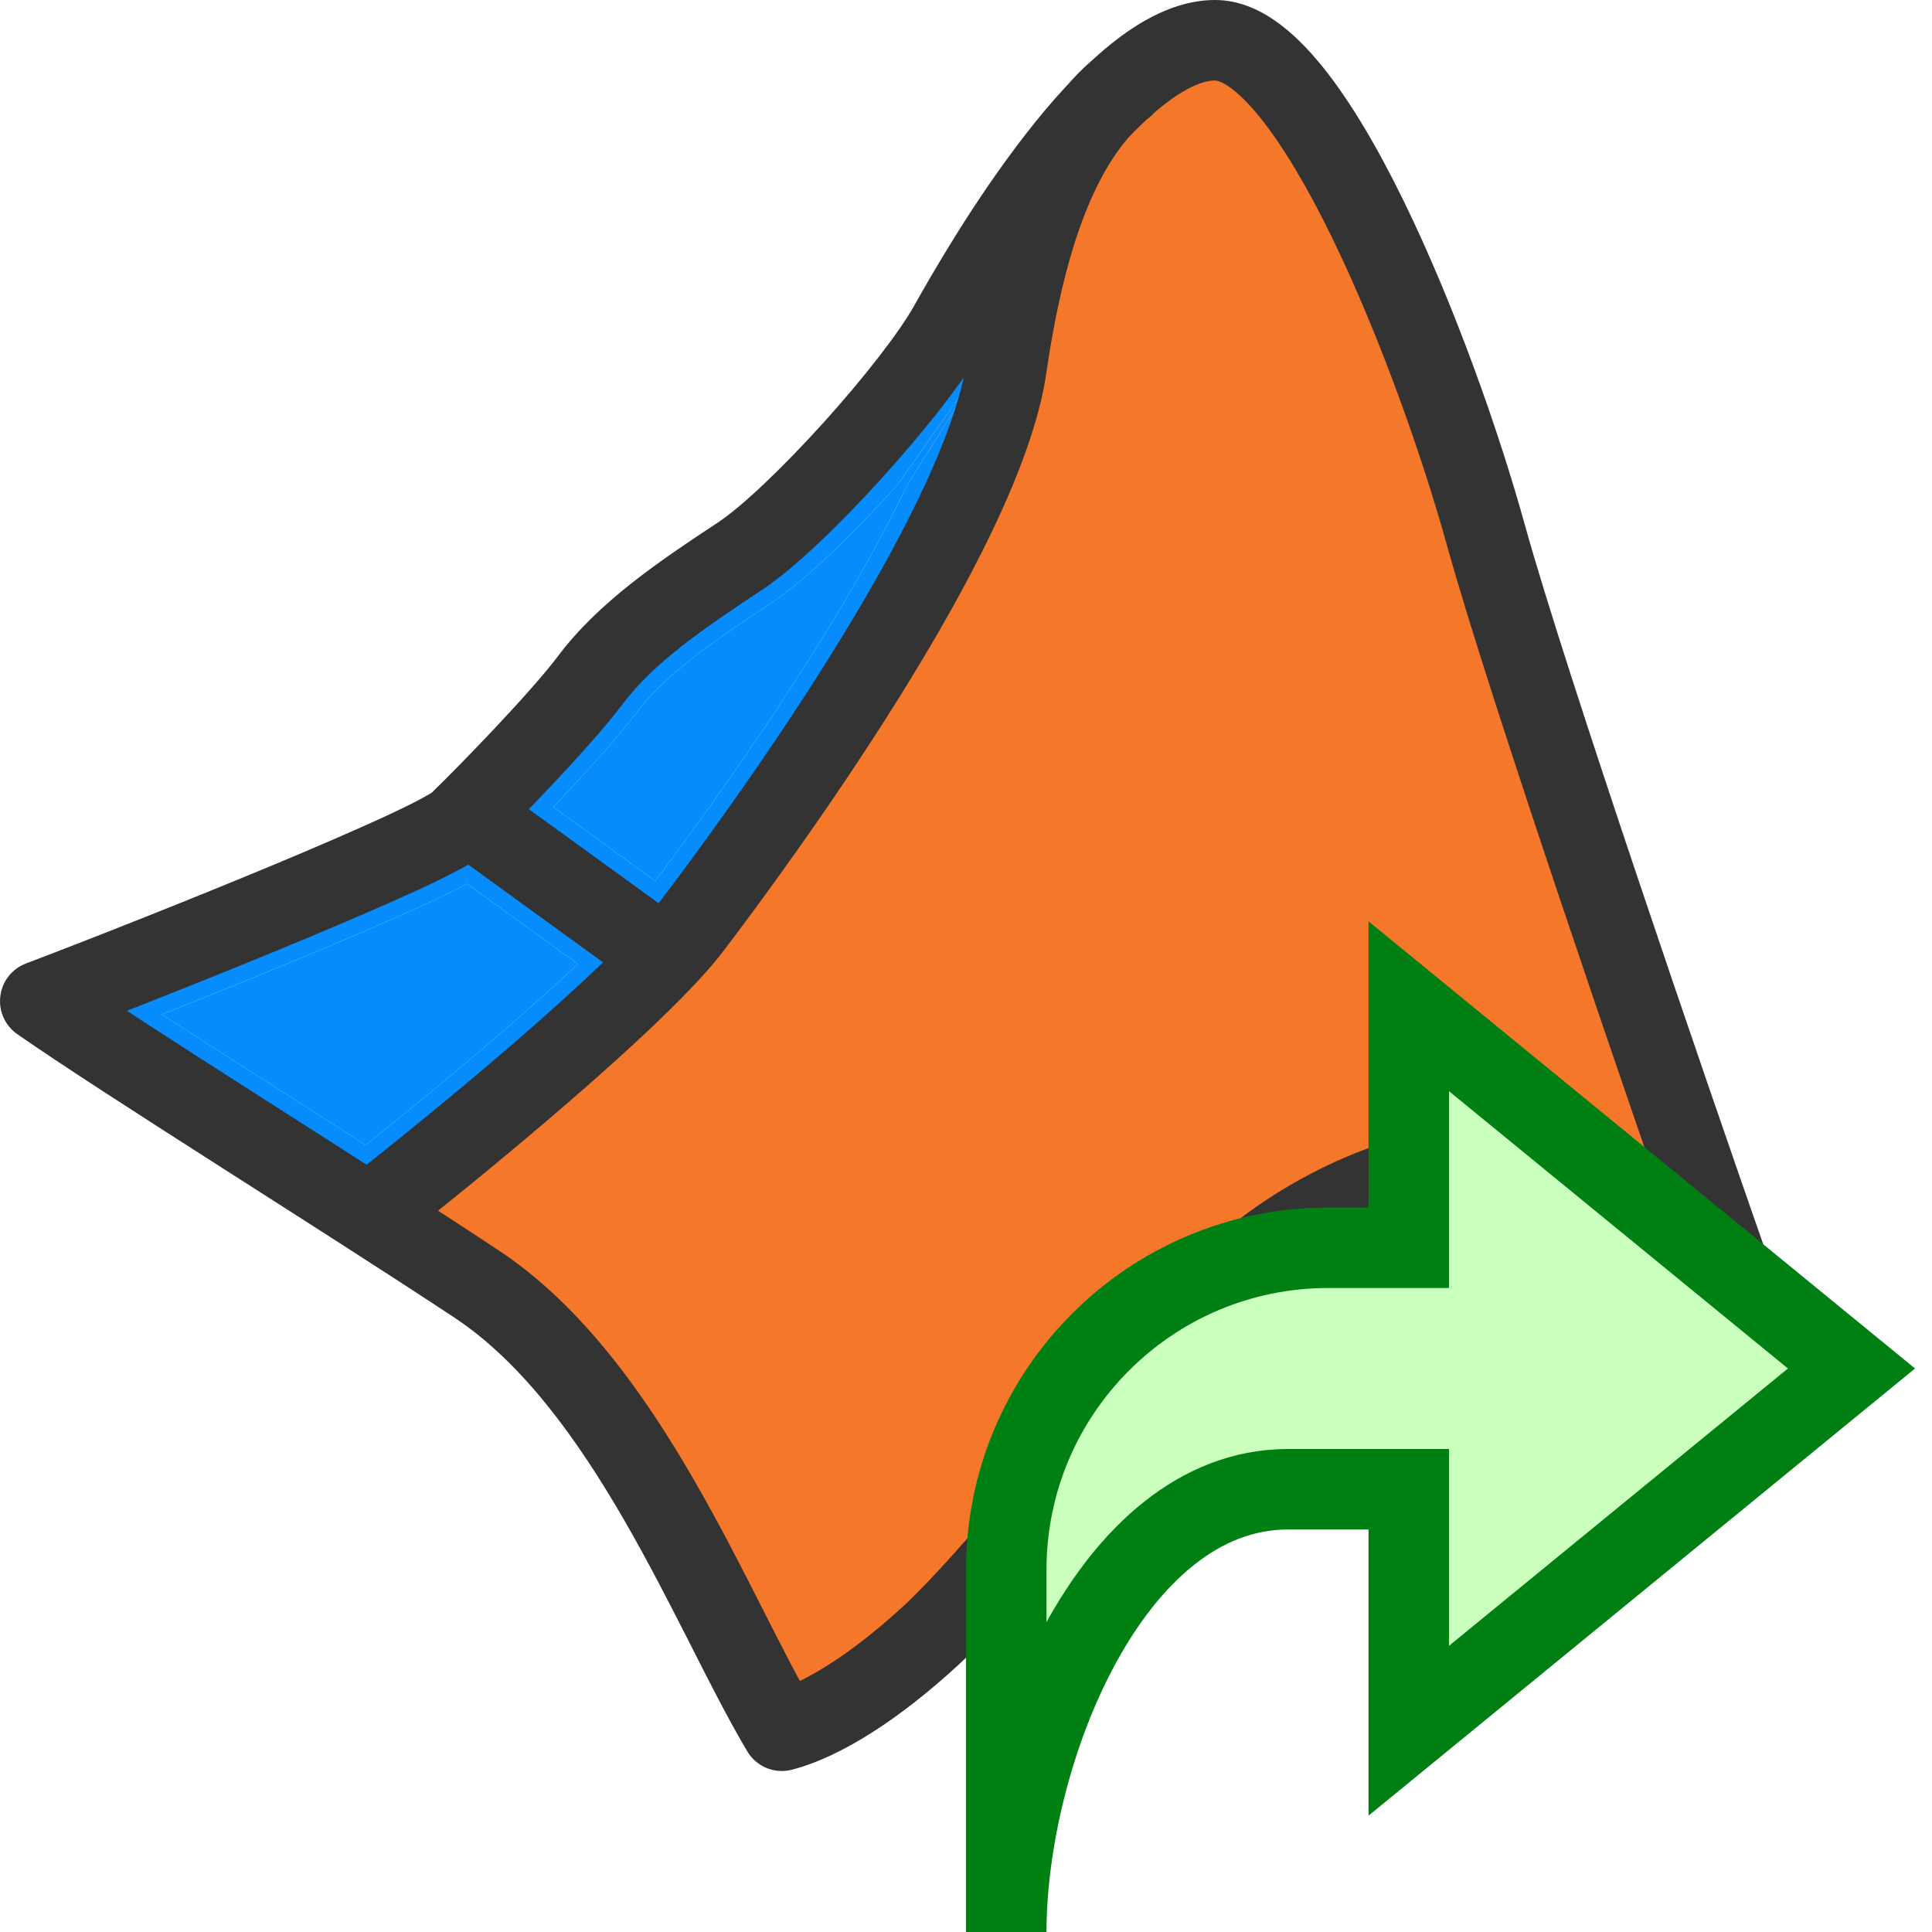
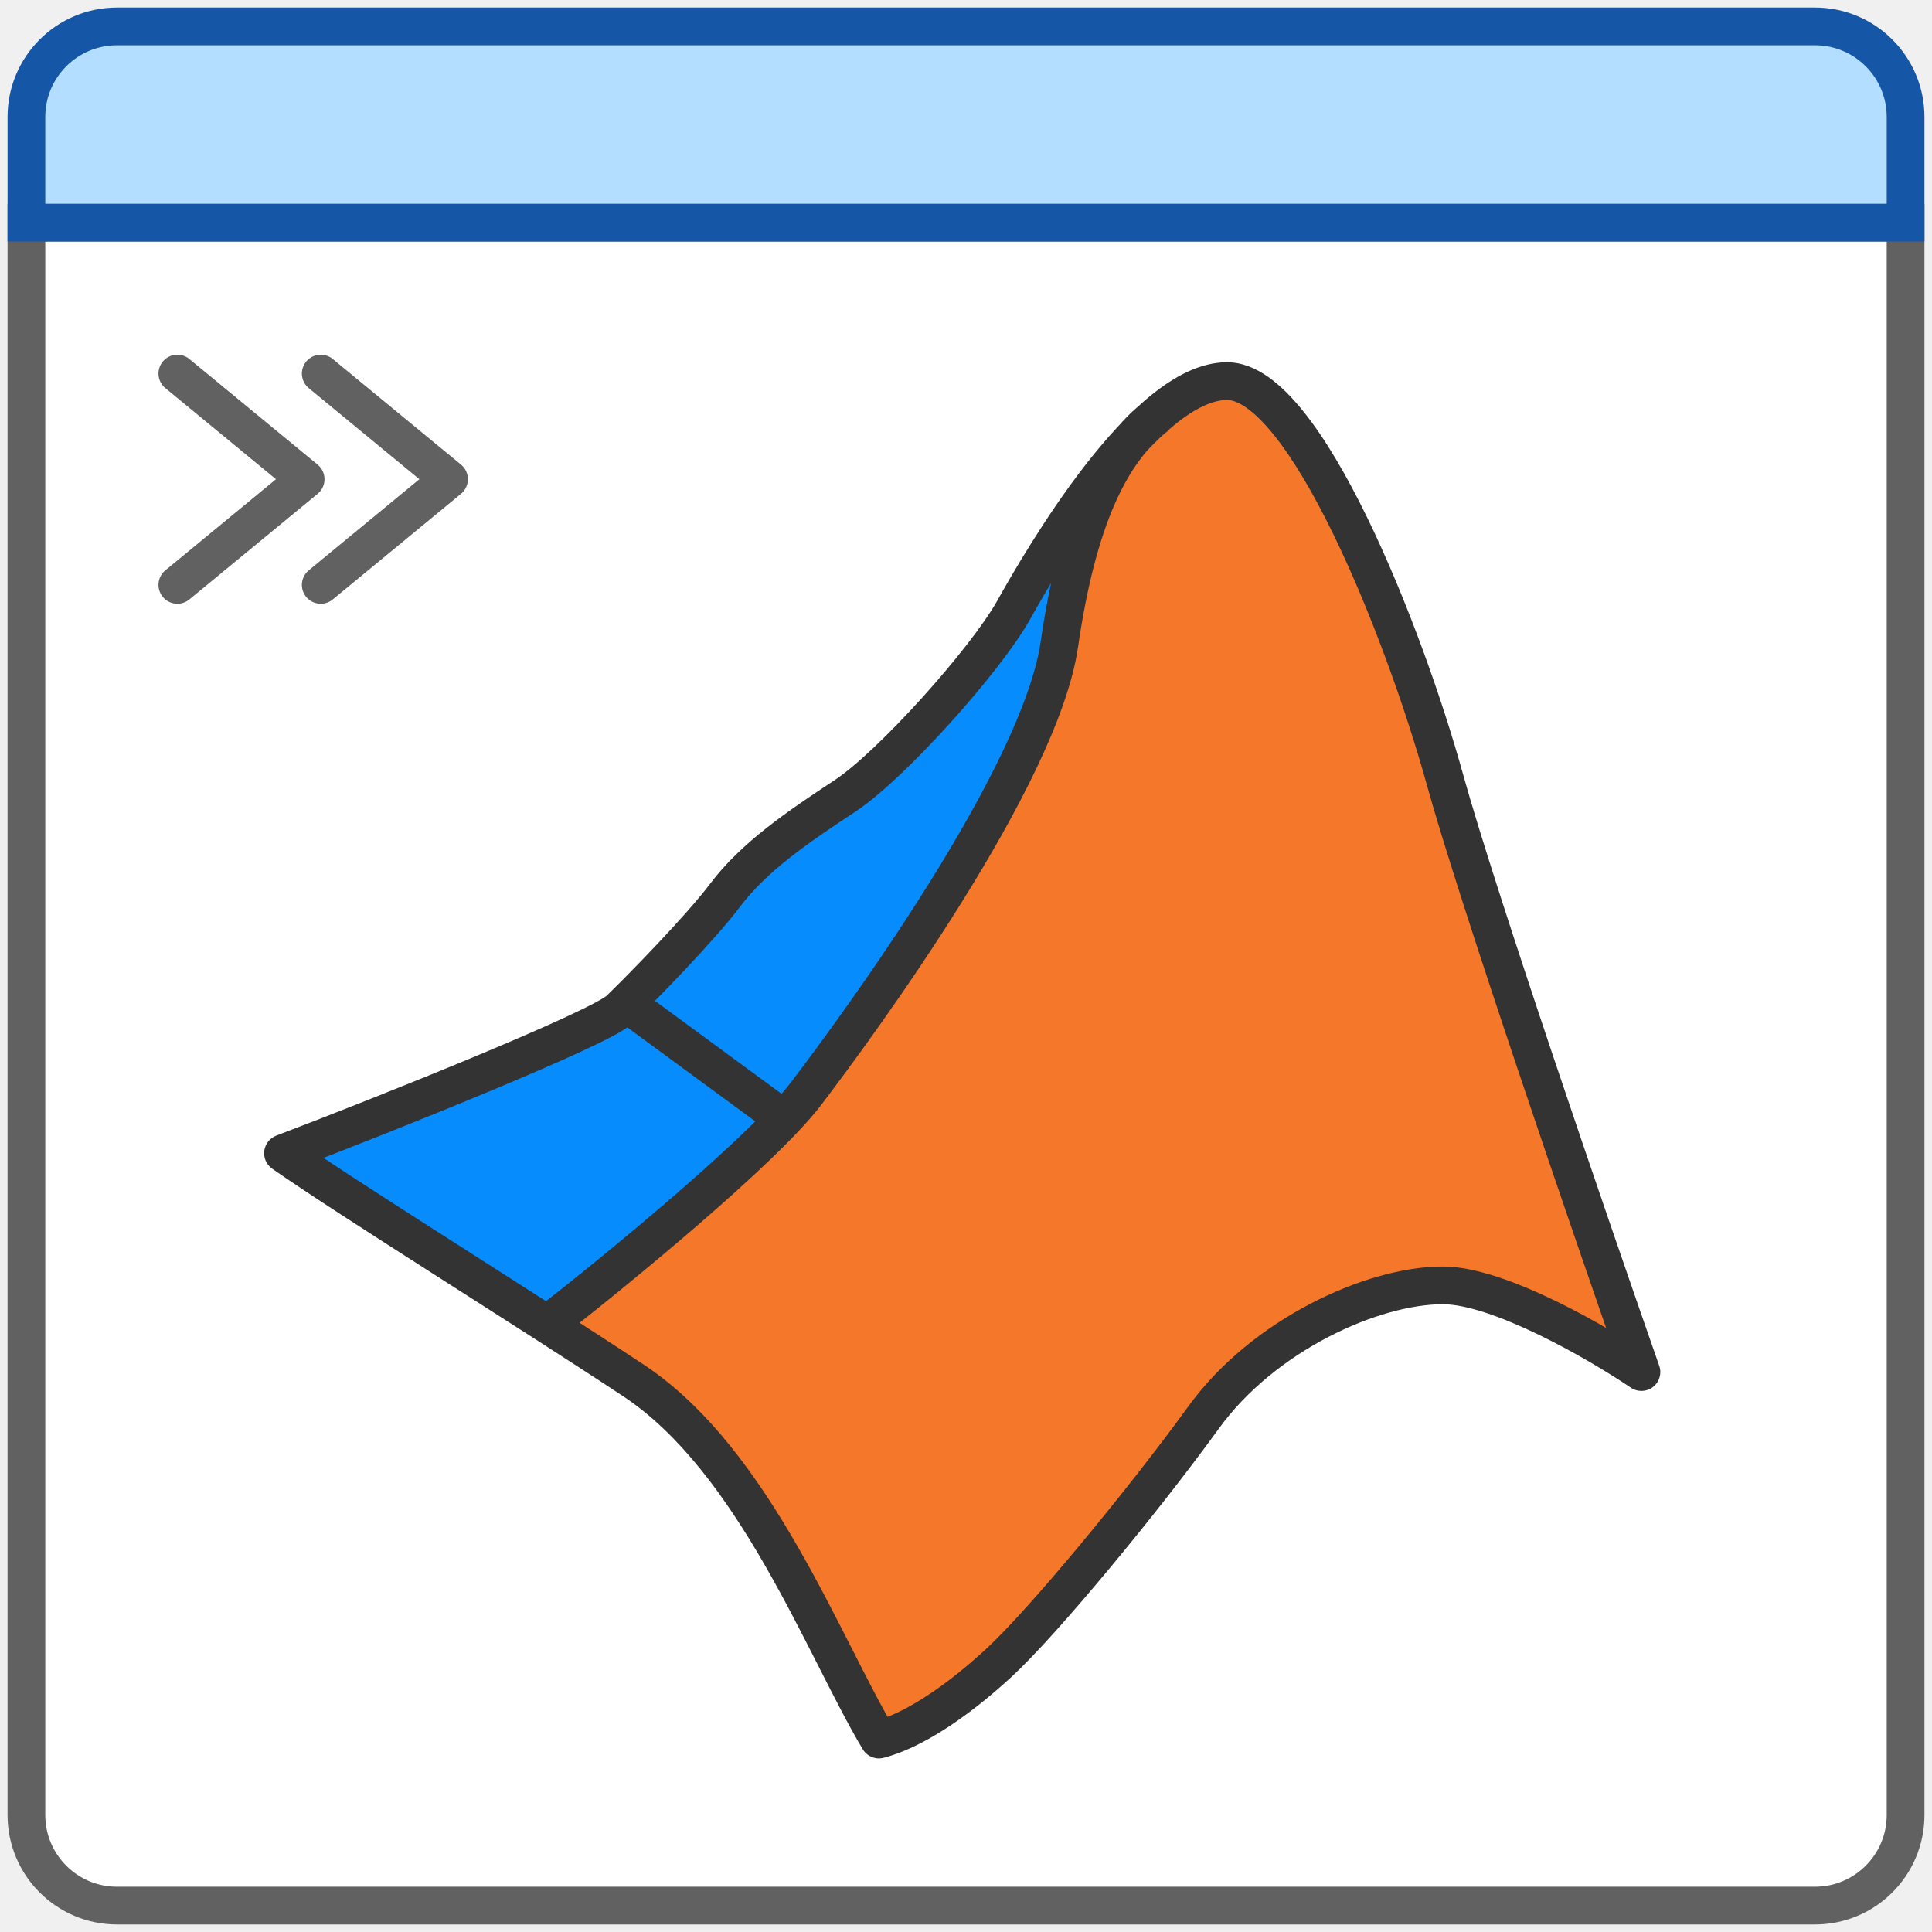
- <svg xmlns="http://www.w3.org/2000/svg" width="24" height="24" viewBox="0 0 24 24" fill="none">
-   <g clip-path="url(#clip0_16_299)">
-     <rect width="24" height="24" fill="white" />
-     <path fill-rule="evenodd" clip-rule="evenodd" d="M14.175 1.835C13.781 2.288 13.42 3.121 13.196 4.668C13.106 5.287 12.84 5.986 12.513 6.67C12.182 7.364 11.765 8.091 11.338 8.775C10.484 10.144 9.566 11.384 9.147 11.935C8.766 12.436 7.986 13.157 7.225 13.818C6.733 14.244 6.224 14.666 5.783 15.023C5.962 15.14 6.136 15.254 6.302 15.363C7.384 16.079 8.185 17.227 8.805 18.302C9.119 18.847 9.398 19.395 9.646 19.885L9.658 19.908C9.788 20.163 9.907 20.399 10.02 20.612C10.318 20.442 10.683 20.177 11.088 19.804C11.728 19.215 13.246 17.379 14.165 16.111C14.703 15.368 15.447 14.791 16.195 14.401C16.937 14.014 17.742 13.779 18.43 13.779C19 13.779 19.674 14.034 20.231 14.295C19.362 11.772 18.191 8.3 17.788 6.847C17.483 5.745 16.957 4.247 16.366 3.037C16.07 2.429 15.772 1.925 15.497 1.584C15.359 1.413 15.245 1.306 15.159 1.246C15.118 1.217 15.092 1.205 15.081 1.201C14.998 1.207 14.821 1.265 14.544 1.49C14.509 1.518 14.473 1.549 14.437 1.581L14.441 1.586C14.417 1.604 14.393 1.623 14.369 1.643C14.305 1.702 14.24 1.766 14.175 1.835Z" fill="#F57729" stroke="#F57729" stroke-width="0.5" />
-     <mask id="path-2-outside-1_16_299" maskUnits="userSpaceOnUse" x="0.01" y="3.583" width="13" height="12" fill="black">
-       <rect fill="white" x="0.01" y="3.583" width="13" height="12" />
-       <path fill-rule="evenodd" clip-rule="evenodd" d="M4.542 14.223C5.037 13.829 5.688 13.296 6.306 12.76C6.622 12.486 6.919 12.22 7.179 11.976L5.802 10.978C5.799 10.979 5.796 10.981 5.793 10.983C5.657 11.055 5.488 11.138 5.299 11.225C4.919 11.402 4.429 11.613 3.9 11.834C3.293 12.088 2.628 12.356 2.01 12.601C2.511 12.926 3.092 13.297 3.69 13.678C3.972 13.858 4.258 14.041 4.542 14.223ZM6.873 10.024L8.14 10.944C8.583 10.356 9.394 9.243 10.149 8.034C10.56 7.375 10.947 6.697 11.249 6.067C11.303 5.953 12.12 4.691 12.167 4.583C12.074 4.691 11.213 5.951 11.119 6.056C10.607 6.622 10.012 7.207 9.569 7.499C8.824 7.99 8.254 8.388 7.894 8.868C7.657 9.182 7.247 9.632 6.873 10.024Z" />
-     </mask>
-     <path fill-rule="evenodd" clip-rule="evenodd" d="M4.542 14.223C5.037 13.829 5.688 13.296 6.306 12.76C6.622 12.486 6.919 12.22 7.179 11.976L5.802 10.978C5.799 10.979 5.796 10.981 5.793 10.983C5.657 11.055 5.488 11.138 5.299 11.225C4.919 11.402 4.429 11.613 3.9 11.834C3.293 12.088 2.628 12.356 2.01 12.601C2.511 12.926 3.092 13.297 3.69 13.678C3.972 13.858 4.258 14.041 4.542 14.223ZM6.873 10.024L8.14 10.944C8.583 10.356 9.394 9.243 10.149 8.034C10.56 7.375 10.947 6.697 11.249 6.067C11.303 5.953 12.12 4.691 12.167 4.583C12.074 4.691 11.213 5.951 11.119 6.056C10.607 6.622 10.012 7.207 9.569 7.499C8.824 7.99 8.254 8.388 7.894 8.868C7.657 9.182 7.247 9.632 6.873 10.024Z" fill="#068CFC" />
-     <path fill-rule="evenodd" clip-rule="evenodd" d="M4.542 14.223C5.037 13.829 5.688 13.296 6.306 12.76C6.622 12.486 6.919 12.22 7.179 11.976L5.802 10.978C5.799 10.979 5.796 10.981 5.793 10.983C5.657 11.055 5.488 11.138 5.299 11.225C4.919 11.402 4.429 11.613 3.9 11.834C3.293 12.088 2.628 12.356 2.01 12.601C2.511 12.926 3.092 13.297 3.69 13.678C3.972 13.858 4.258 14.041 4.542 14.223ZM6.873 10.024L8.14 10.944C8.583 10.356 9.394 9.243 10.149 8.034C10.56 7.375 10.947 6.697 11.249 6.067C11.303 5.953 12.12 4.691 12.167 4.583C12.074 4.691 11.213 5.951 11.119 6.056C10.607 6.622 10.012 7.207 9.569 7.499C8.824 7.99 8.254 8.388 7.894 8.868C7.657 9.182 7.247 9.632 6.873 10.024Z" stroke="#068CFC" mask="url(#path-2-outside-1_16_299)" />
-     <path d="M0.5 12.436L0.322 11.969C0.149 12.035 0.026 12.191 0.004 12.375C-0.019 12.559 0.062 12.74 0.214 12.846L0.5 12.436ZM5.7 10.216L6.048 10.576L6.048 10.576L5.7 10.216ZM7.335 8.447L7.734 8.747L7.734 8.747L7.335 8.447ZM9.184 6.915L8.909 6.497L8.909 6.497L9.184 6.915ZM11.793 4.043L12.229 4.287L12.229 4.287L11.793 4.043ZM18.462 6.66L18.944 6.526L18.944 6.526L18.462 6.66ZM21.5 15.819L21.22 16.233C21.398 16.354 21.634 16.347 21.805 16.215C21.976 16.084 22.043 15.858 21.972 15.654L21.5 15.819ZM14.731 16.521L15.136 16.814L15.136 16.814L14.731 16.521ZM11.561 20.319L11.223 19.951L11.223 19.951L11.561 20.319ZM9.712 21.5L9.283 21.756C9.397 21.947 9.622 22.04 9.837 21.984L9.712 21.5ZM5.915 15.947L5.639 16.364L5.639 16.364L5.915 15.947ZM4.352 14.627C4.134 14.797 4.096 15.112 4.266 15.329C4.436 15.547 4.75 15.585 4.968 15.415L4.352 14.627ZM8.589 11.511L8.191 11.208L8.191 11.208L8.589 11.511ZM12.502 4.567L12.997 4.639L12.997 4.639L12.502 4.567ZM0.678 12.903C1.535 12.577 2.768 12.091 3.824 11.649C4.351 11.429 4.839 11.218 5.216 11.044C5.403 10.957 5.568 10.876 5.699 10.806C5.808 10.748 5.953 10.667 6.048 10.576L5.353 9.857C5.375 9.835 5.356 9.856 5.228 9.924C5.121 9.982 4.975 10.053 4.795 10.137C4.435 10.303 3.961 10.508 3.438 10.727C2.393 11.163 1.171 11.646 0.322 11.969L0.678 12.903ZM6.048 10.576C6.412 10.224 7.335 9.279 7.734 8.747L6.935 8.146C6.587 8.609 5.715 9.506 5.353 9.857L6.048 10.576ZM7.734 8.747C8.119 8.236 8.72 7.82 9.459 7.332L8.909 6.497C8.195 6.968 7.442 7.473 6.935 8.146L7.734 8.747ZM9.459 7.332C9.88 7.055 10.46 6.487 10.971 5.921C11.484 5.353 11.986 4.721 12.229 4.287L11.356 3.798C11.17 4.13 10.731 4.695 10.229 5.251C9.723 5.811 9.215 6.296 8.909 6.497L9.459 7.332ZM12.229 4.287C12.441 3.908 12.934 3.049 13.523 2.291C13.818 1.91 14.124 1.572 14.418 1.334C14.723 1.086 14.949 1 15.094 1V0C14.604 0 14.153 0.261 13.787 0.558C13.41 0.864 13.05 1.268 12.733 1.678C12.096 2.498 11.573 3.411 11.356 3.798L12.229 4.287ZM15.094 1C15.108 1 15.165 1.006 15.273 1.081C15.379 1.156 15.507 1.279 15.652 1.458C15.941 1.816 16.246 2.335 16.546 2.949C17.142 4.173 17.673 5.683 17.98 6.793L18.944 6.526C18.624 5.37 18.073 3.801 17.444 2.511C17.131 1.868 16.787 1.272 16.43 0.83C16.251 0.608 16.056 0.409 15.846 0.262C15.636 0.115 15.382 0 15.094 0V1ZM17.98 6.793C18.488 8.626 20.227 13.693 21.028 15.984L21.972 15.654C21.166 13.35 19.441 8.319 18.944 6.526L17.98 6.793ZM21.78 15.405C21.434 15.171 20.863 14.823 20.262 14.531C19.685 14.252 18.99 13.979 18.429 13.979V14.979C18.74 14.979 19.251 15.153 19.826 15.431C20.377 15.698 20.906 16.021 21.22 16.233L21.78 15.405ZM18.429 13.979C17.782 13.979 17.009 14.201 16.287 14.578C15.56 14.957 14.843 15.515 14.326 16.228L15.136 16.814C15.544 16.251 16.131 15.787 16.75 15.464C17.373 15.139 17.987 14.979 18.429 14.979V13.979ZM14.326 16.228C13.406 17.499 11.878 19.348 11.223 19.951L11.9 20.687C12.632 20.014 14.207 18.097 15.136 16.814L14.326 16.228ZM11.223 19.951C10.551 20.57 9.964 20.919 9.587 21.016L9.837 21.984C10.451 21.826 11.185 21.345 11.9 20.687L11.223 19.951ZM10.141 21.244C9.938 20.903 9.719 20.471 9.467 19.975C9.219 19.485 8.942 18.942 8.631 18.402C8.015 17.333 7.233 16.219 6.191 15.53L5.639 16.364C6.48 16.919 7.167 17.864 7.764 18.901C8.06 19.415 8.326 19.936 8.576 20.428C8.822 20.913 9.058 21.379 9.283 21.756L10.141 21.244ZM6.191 15.53C4.46 14.385 1.852 12.77 0.786 12.026L0.214 12.846C1.283 13.592 3.968 15.259 5.639 16.364L6.191 15.53ZM4.968 15.415C5.49 15.007 6.314 14.341 7.092 13.666C7.857 13.003 8.621 12.295 8.987 11.813L8.191 11.208C7.897 11.594 7.214 12.237 6.437 12.911C5.675 13.572 4.864 14.227 4.352 14.627L4.968 15.415ZM8.987 11.813C9.404 11.265 10.318 10.03 11.167 8.669C11.592 7.988 12.005 7.269 12.332 6.583C12.655 5.905 12.911 5.228 12.997 4.639L12.007 4.495C11.943 4.936 11.738 5.505 11.429 6.153C11.124 6.793 10.732 7.477 10.319 8.139C9.493 9.464 8.6 10.671 8.191 11.208L8.987 11.813ZM12.997 4.639C13.273 2.738 13.76 1.844 14.32 1.425L13.722 0.624C12.829 1.291 12.292 2.531 12.007 4.495L12.997 4.639ZM5.456 10.479L7.701 12.107L8.288 11.297L6.043 9.67L5.456 10.479Z" fill="#333333" />
-     <path d="M17.5 18.5V21.5L23 17L17.5 12.5L17.5 15.5H16.5C14.291 15.5 12.5 17.291 12.5 19.5L12.5 24C12.5 21.791 13.791 18.5 16 18.5H17.5Z" fill="#CBFFBE" stroke="#008013" stroke-linecap="square" />
-   </g>
-   <defs>
-     <clipPath id="clip0_16_299">
-       <rect width="24" height="24" fill="white" />
-     </clipPath>
-   </defs>
+ <svg xmlns="http://www.w3.org/2000/svg" width="256" height="256" viewBox="0 0 256 256" fill="none">
+   <path d="M3.5 29.5H252.5V240.5C252.5 247.127 247.127 252.5 240.5 252.5H15.5C8.873 252.5 3.5 247.127 3.5 240.5V29.5Z" fill="white" stroke="#616162" stroke-width="5" />
+   <path fill-rule="evenodd" clip-rule="evenodd" d="M163.705 50.954C146.713 53.767 142.729 72.986 137.573 95.134C136.802 100.439 114.943 134.268 112.143 140.134C104.824 151.868 78.702 170.454 75.112 175.173C84.387 181.307 96.755 192.558 102.065 201.775C104.755 206.444 115.052 225.237 117.182 229.431C129.135 223.103 151.145 200.693 159.018 189.822C163.632 183.451 176.713 172.712 185.619 170.251C185.619 170.251 196.869 169.431 215.619 179.509C208.172 157.886 192.819 110.174 189.369 97.712C189.369 97.712 175.307 50.603 163.705 50.954Z" fill="#F57729" />
+   <path d="M72.7 175.3C72.7 175.3 98.599 153.497 103.9 148.9L83.1 133.7L37.9 152.5L72.7 175.3ZM83.5 132.9L104.3 148.5C108.091 143.465 127.433 114.469 133.9 104.1C137.421 98.455 140.7 86.5 140.7 86.5C141.5 79.3 143.5 66.9 143.5 66.9C141.553 68.569 135.354 78.509 131.487 84.711C129.793 87.428 128.546 89.427 128.3 89.7C120.481 98.915 110.713 105.986 104.847 110.232C102.31 112.068 100.504 113.376 99.9 114.1C97.874 116.793 86.712 129.536 83.5 132.9Z" fill="#068CFC" />
+   <path d="M72.7 175.3C72.7 175.3 98.599 153.497 103.9 148.9L83.1 133.7L37.9 152.5L72.7 175.3ZM83.5 132.9L104.3 148.5C108.091 143.465 127.433 114.469 133.9 104.1C137.421 98.455 140.7 86.5 140.7 86.5C141.5 79.3 143.5 66.9 143.5 66.9C141.553 68.569 135.354 78.509 131.487 84.711C129.793 87.428 128.546 89.427 128.3 89.7C120.481 98.915 110.713 105.986 104.847 110.232C102.31 112.068 100.504 113.376 99.9 114.1C97.874 116.793 86.712 129.536 83.5 132.9Z" stroke="#068CFC" />
+   <path d="M37.5 152.81L36.611 150.474C35.745 150.803 35.132 151.584 35.019 152.504C34.905 153.424 35.31 154.331 36.07 154.861L37.5 152.81ZM82.075 133.781L83.812 135.578L83.812 135.578L82.075 133.781ZM96.085 118.615L98.083 120.118L98.083 120.118L96.085 118.615ZM111.934 105.485L110.558 103.397L110.558 103.397L111.934 105.485ZM134.292 80.865L136.473 82.087L136.473 82.087L134.292 80.865ZM191.462 103.296L193.872 102.629L193.872 102.629L191.462 103.296ZM217.5 181.807L216.099 183.877C216.992 184.482 218.171 184.445 219.025 183.788C219.879 183.13 220.216 181.999 219.86 180.982L217.5 181.807ZM159.481 187.825L161.506 189.292L161.506 189.292L159.481 187.825ZM132.311 220.378L130.618 218.539L130.618 218.539L132.311 220.378ZM116.462 230.5L114.316 231.783C114.885 232.734 116.013 233.198 117.086 232.921L116.462 230.5ZM83.915 182.901L82.536 184.986L82.536 184.986L83.915 182.901ZM71.617 172.999C70.529 173.849 70.337 175.421 71.187 176.509C72.037 177.596 73.608 177.789 74.696 176.939L71.617 172.999ZM106.836 144.878L104.846 143.364L104.846 143.364L106.836 144.878ZM140.373 85.361L142.847 85.72L142.847 85.72L140.373 85.361ZM38.389 155.147C45.721 152.358 56.268 148.192 65.3 144.419C69.814 142.534 73.972 140.738 77.167 139.255C78.763 138.516 80.145 137.842 81.222 137.267C82.192 136.749 83.209 136.161 83.812 135.578L80.337 131.983C80.374 131.948 80.3 132.021 79.994 132.213C79.721 132.385 79.346 132.6 78.866 132.856C77.908 133.368 76.622 133.997 75.064 134.719C71.953 136.162 67.864 137.93 63.373 139.806C54.397 143.555 43.901 147.701 36.611 150.474L38.389 155.147ZM83.812 135.578C86.93 132.565 94.749 124.55 98.083 120.118L94.087 117.112C91.012 121.2 83.447 128.978 80.337 131.983L83.812 135.578ZM98.083 120.118C101.599 115.444 107.018 111.718 113.31 107.572L110.558 103.397C104.397 107.458 98.211 111.63 94.087 117.112L98.083 120.118ZM113.31 107.572C116.709 105.332 121.56 100.609 125.924 95.773C130.302 90.923 134.491 85.624 136.473 82.087L132.112 79.643C130.414 82.671 126.538 87.63 122.212 92.423C117.874 97.23 113.385 101.534 110.558 103.397L113.31 107.572ZM136.473 82.087C138.302 78.823 142.579 71.368 147.712 64.753C150.282 61.44 153.001 58.426 155.668 56.263C158.394 54.051 160.734 53 162.594 53V48C159.006 48 155.544 49.924 152.517 52.38C149.431 54.884 146.445 58.23 143.762 61.688C138.388 68.613 133.962 76.341 132.112 79.643L136.473 82.087ZM162.594 53C163.203 53 164.043 53.248 165.147 54.021C166.247 54.79 167.462 55.978 168.761 57.588C171.361 60.809 174.047 65.397 176.638 70.711C181.811 81.315 186.396 94.365 189.053 103.963L193.872 102.629C191.152 92.805 186.467 79.456 181.132 68.519C178.471 63.061 175.593 58.092 172.652 54.448C171.181 52.626 169.631 51.055 168.013 49.923C166.399 48.795 164.569 48 162.594 48V53ZM189.053 103.963C193.382 119.6 208.265 162.969 215.14 182.632L219.86 180.982C212.961 161.252 198.146 118.068 193.872 102.629L189.053 103.963ZM218.901 179.736C215.989 177.766 211.173 174.831 206.109 172.376C201.165 169.98 195.542 167.818 191.179 167.818V172.818C194.289 172.818 198.995 174.485 203.929 176.876C208.742 179.209 213.351 182.018 216.099 183.877L218.901 179.736ZM191.179 167.818C185.997 167.818 179.655 169.614 173.643 172.752C167.606 175.902 161.69 180.513 157.456 186.359L161.506 189.292C165.197 184.195 170.46 180.053 175.956 177.184C181.477 174.303 187.021 172.818 191.179 172.818V167.818ZM157.456 186.359C149.553 197.271 136.37 213.244 130.618 218.539L134.004 222.218C140.139 216.571 153.56 200.263 161.506 189.292L157.456 186.359ZM130.618 218.539C124.782 223.912 119.489 227.138 115.838 228.079L117.086 232.921C121.926 231.673 127.954 227.788 134.004 222.218L130.618 218.539ZM118.608 229.217C116.823 226.23 114.921 222.472 112.77 218.238C110.637 214.037 108.283 209.416 105.645 204.837C100.399 195.731 93.864 186.483 85.294 180.816L82.536 184.986C90.098 189.988 96.157 198.384 101.313 207.333C103.875 211.782 106.174 216.291 108.312 220.502C110.433 224.679 112.423 228.614 114.316 231.783L118.608 229.217ZM85.294 180.816C70.564 171.074 48.075 157.138 38.93 150.76L36.07 154.861C45.227 161.248 68.104 175.442 82.536 184.986L85.294 180.816ZM74.696 176.939C79.156 173.453 86.195 167.763 92.837 162.004C99.41 156.304 105.813 150.351 108.826 146.391L104.846 143.364C102.198 146.845 96.196 152.473 89.561 158.226C82.996 163.92 76.025 169.555 71.617 172.999L74.696 176.939ZM108.826 146.391C112.385 141.712 120.181 131.176 127.418 119.573C131.037 113.771 134.537 107.669 137.303 101.875C140.051 96.117 142.153 90.504 142.847 85.72L137.899 85.001C137.312 89.041 135.465 94.118 132.791 99.721C130.134 105.287 126.737 111.217 123.176 116.926C116.054 128.344 108.362 138.742 104.846 143.364L108.826 146.391ZM142.847 85.72C145.229 69.311 149.492 61.029 154.888 56.999L151.896 52.993C144.839 58.264 140.327 68.276 137.899 85.001L142.847 85.72ZM81.016 134.583L101.62 149.715L104.58 145.685L83.976 130.553L81.016 134.583Z" fill="#333333" />
+   <path d="M23.5 49.5L40.5 63.5L23.5 77.5M42.5 49.5L59.5 63.5L42.5 77.5" stroke="#616162" stroke-width="5" stroke-linecap="round" stroke-linejoin="round" />
+   <path d="M3.5 29.5H252.5V15.5C252.5 8.873 247.127 3.5 240.5 3.5H15.5C8.873 3.5 3.5 8.873 3.5 15.5L3.5 29.5Z" fill="#B4DEFF" stroke="#1656A7" stroke-width="5" />
</svg>
